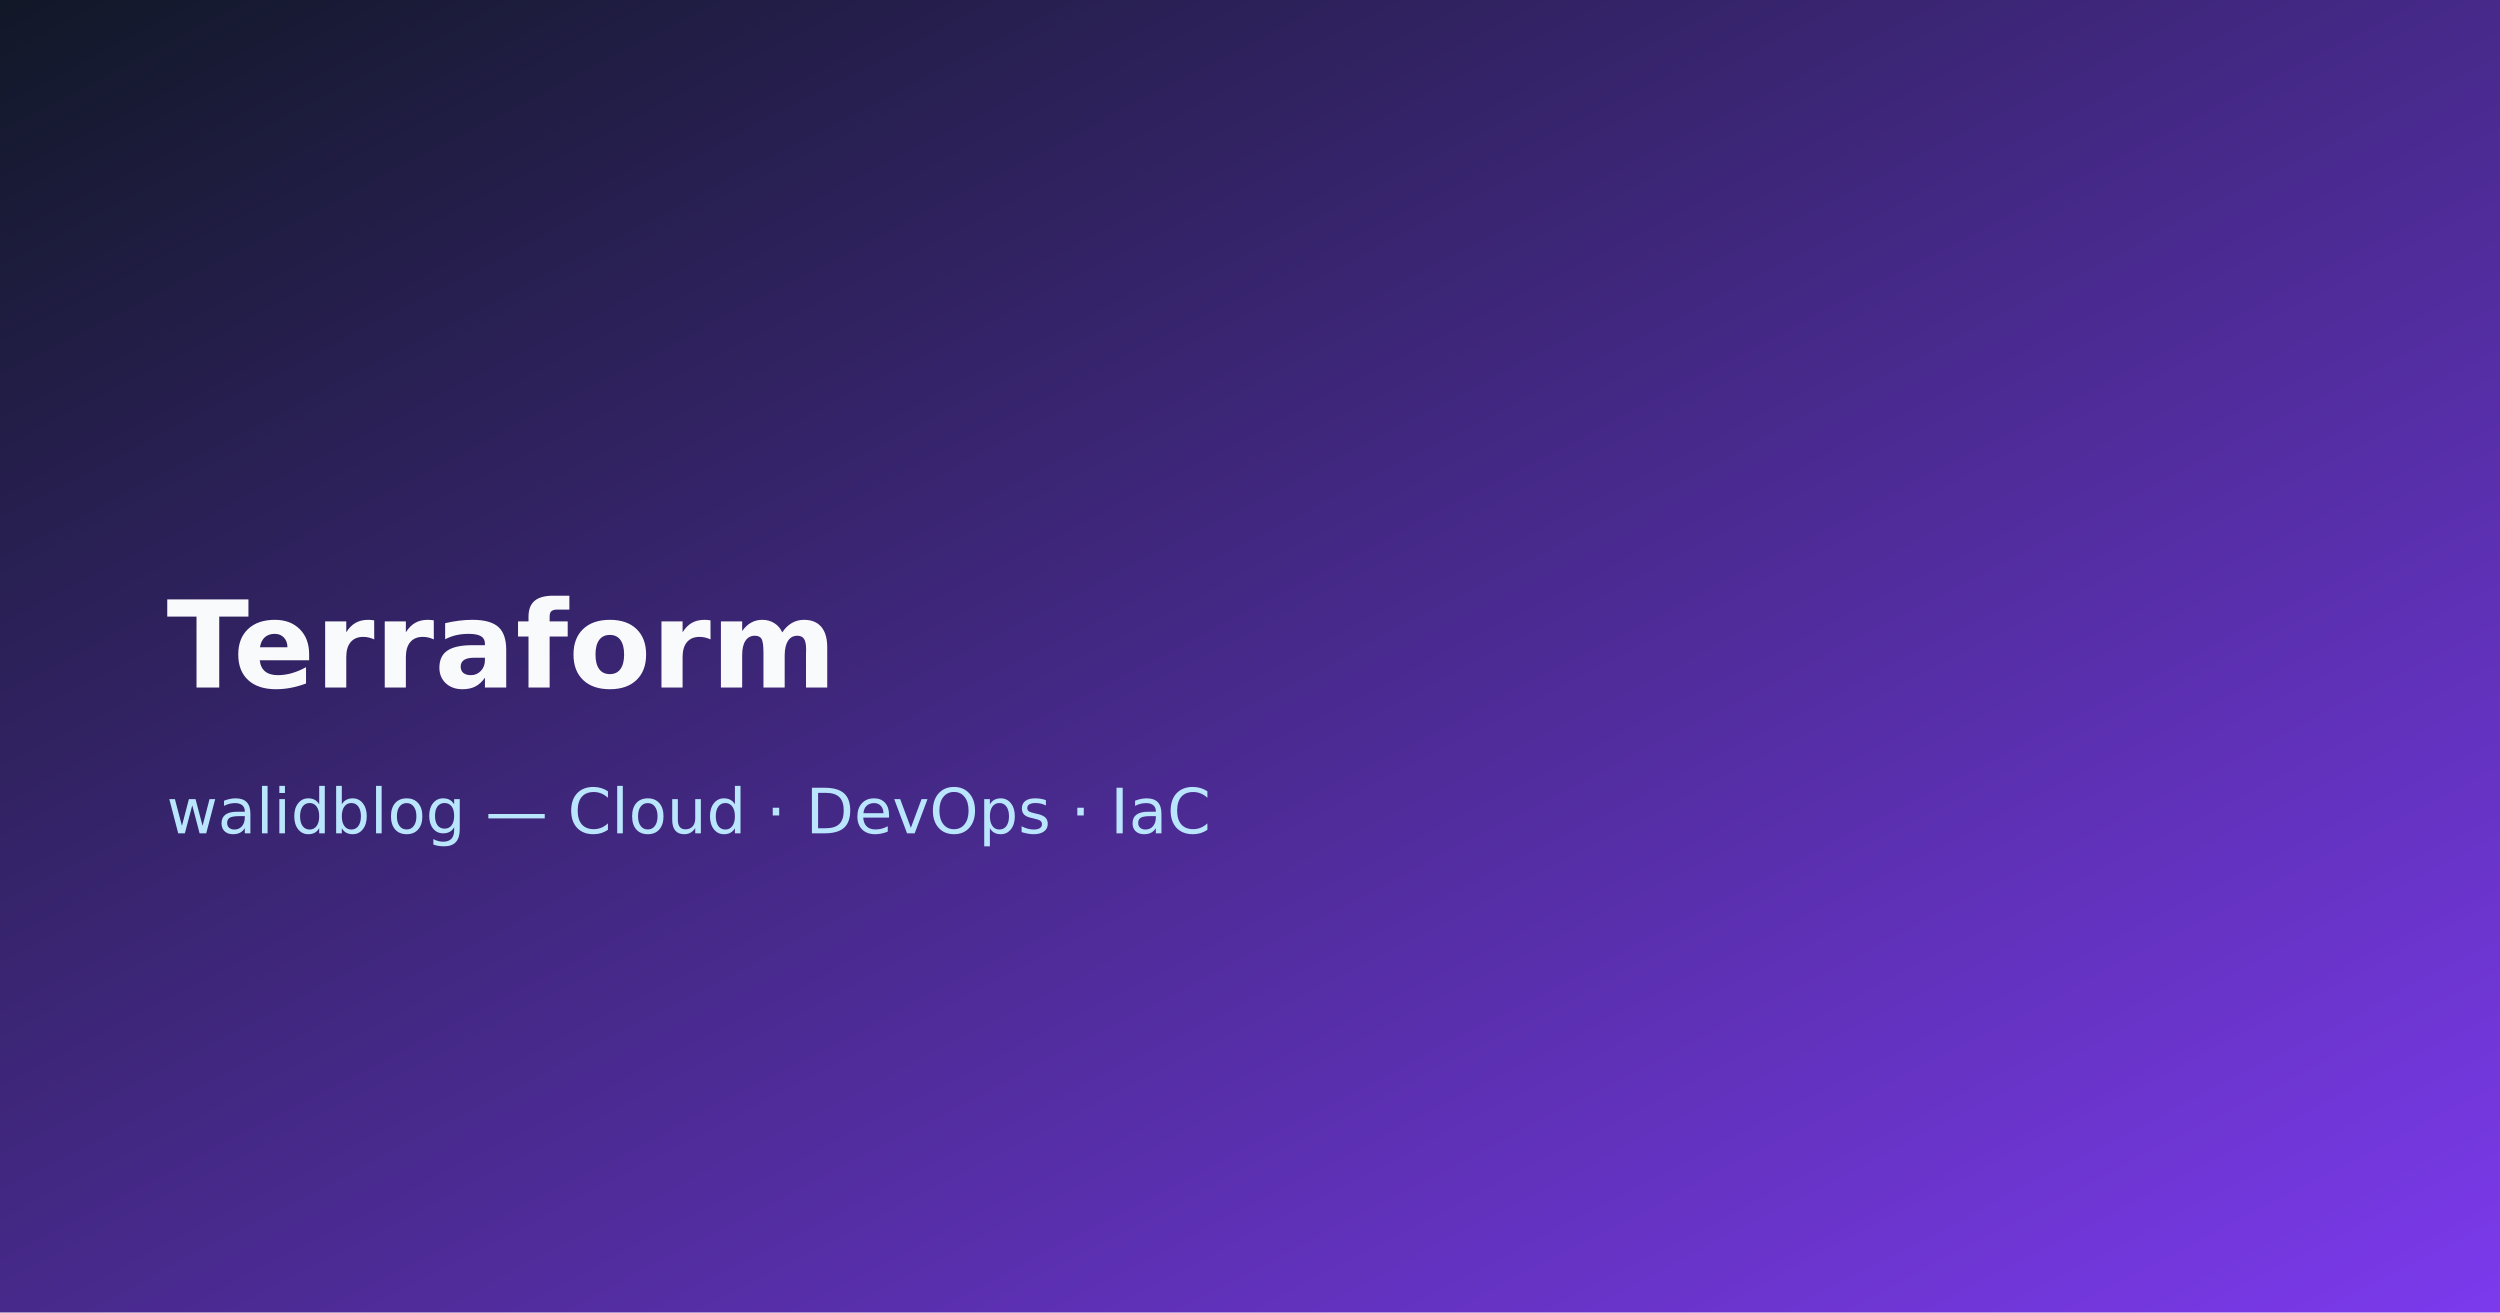
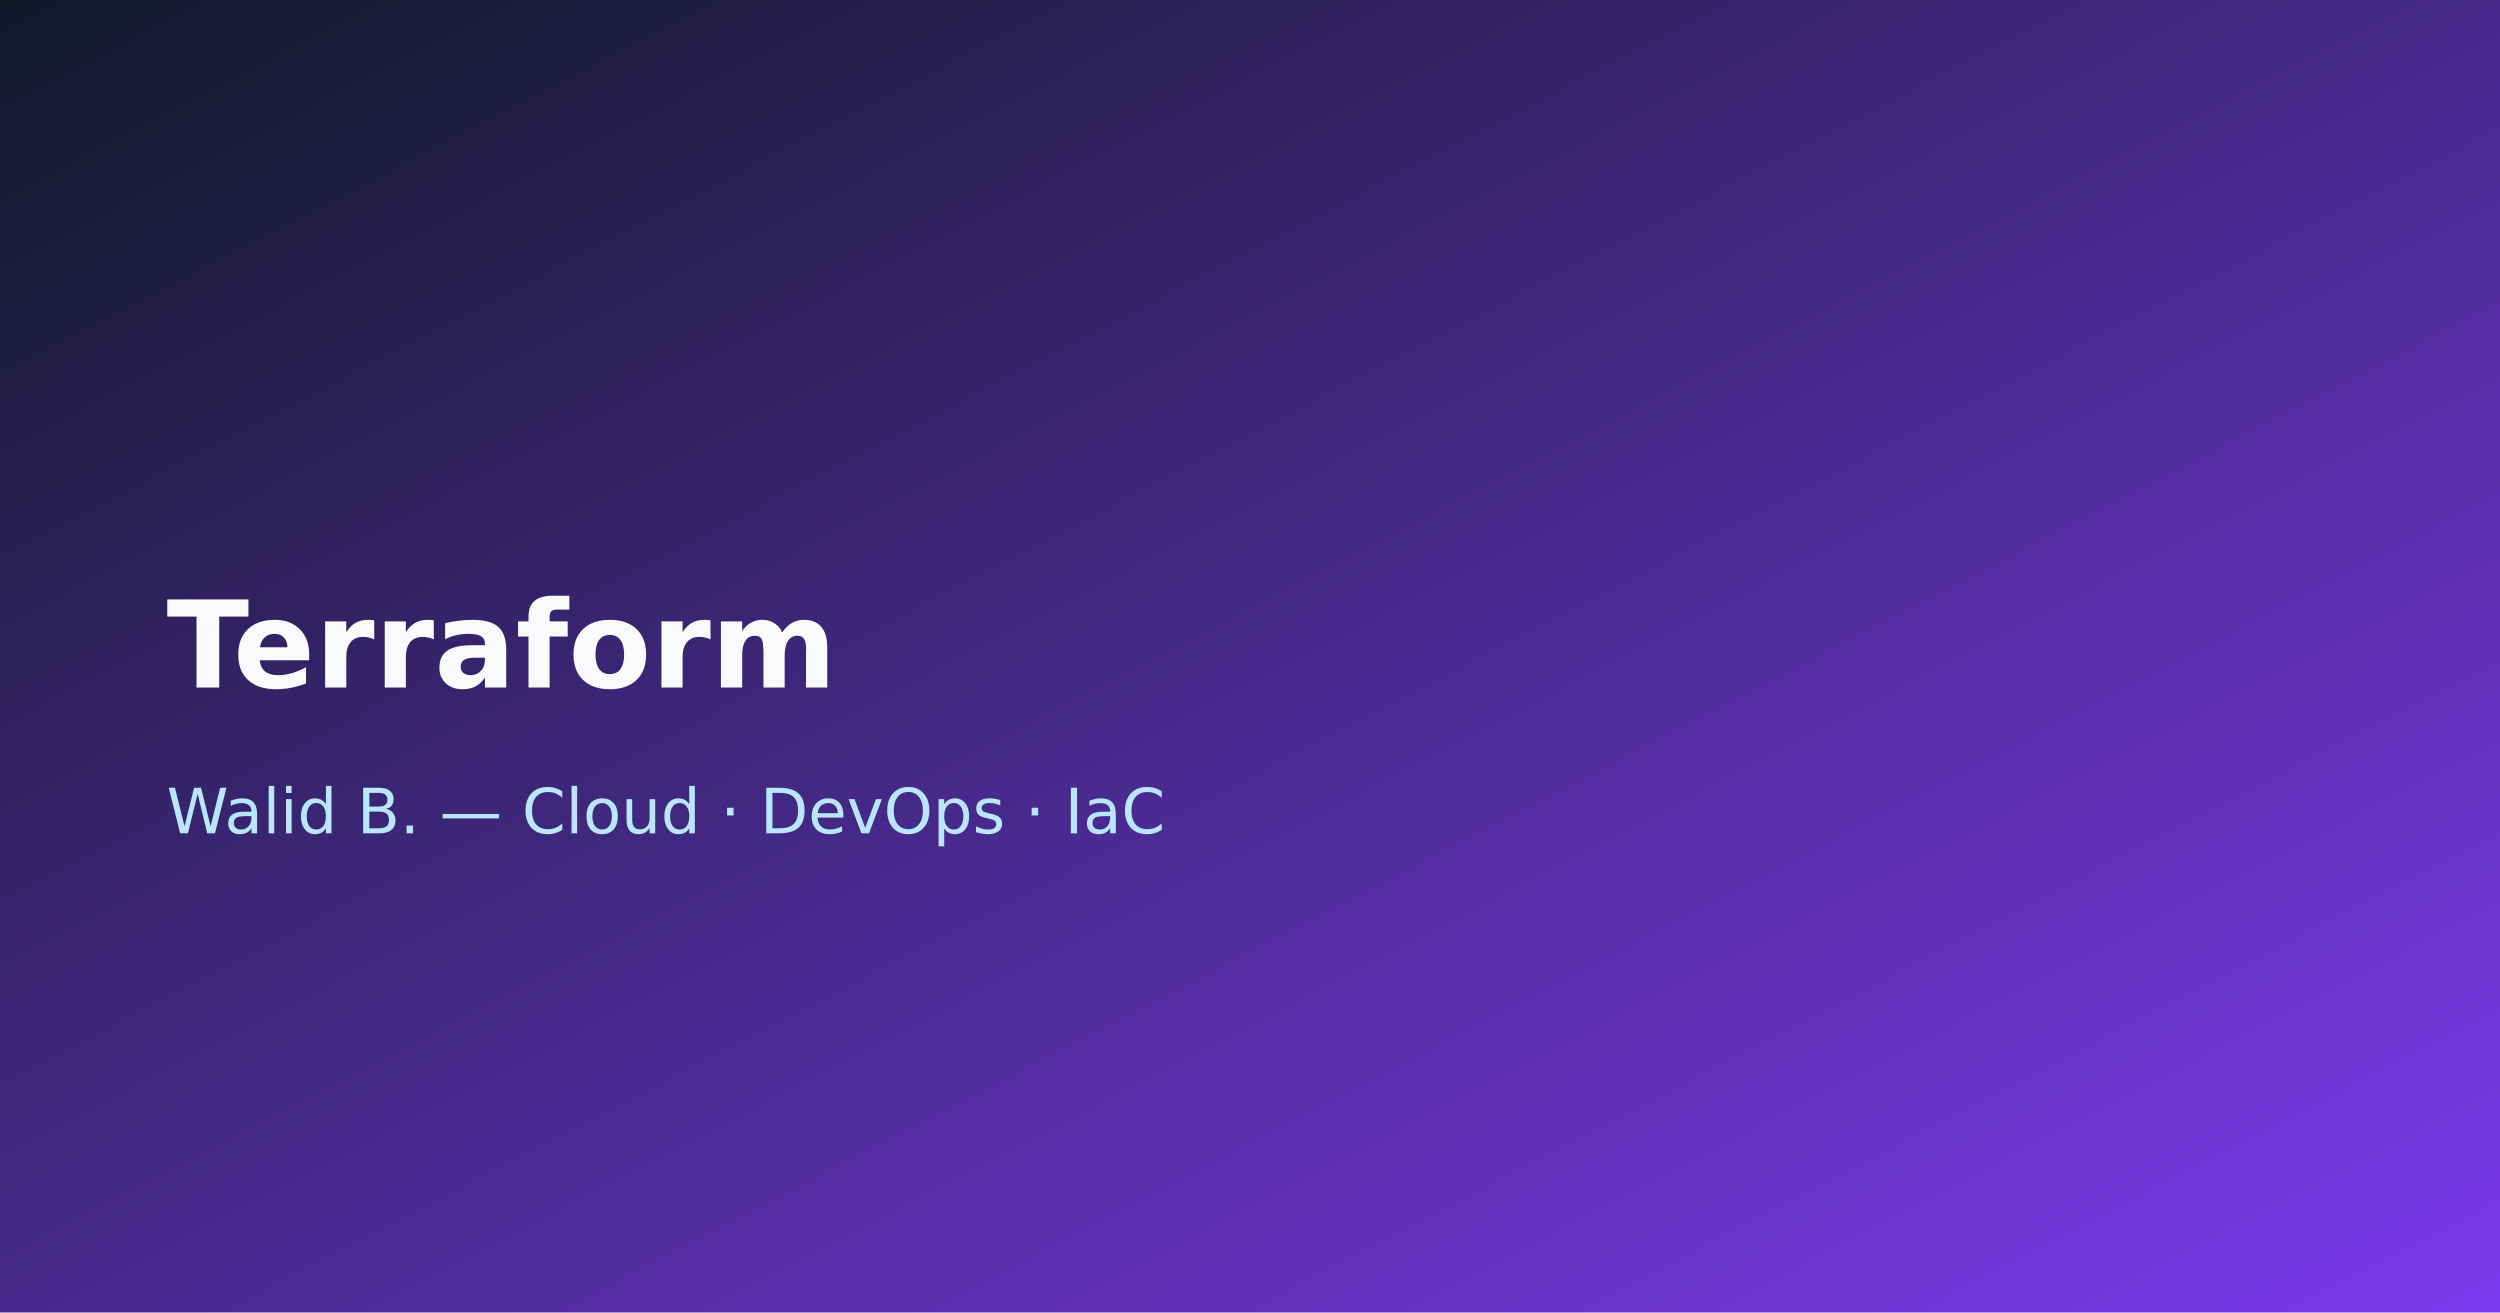
<svg xmlns="http://www.w3.org/2000/svg" viewBox="0 0 1200 630" width="1200" height="630">
  <defs>
    <linearGradient id="g" x1="0" y1="0" x2="1" y2="1">
      <stop offset="0" stop-color="#111827" />
      <stop offset="1" stop-color="#7c3aed" />
    </linearGradient>
  </defs>
  <rect width="1200" height="630" fill="url(#g)" />
  <text x="80" y="330" font-family="DejaVu Sans, Arial, sans-serif" font-size="58" font-weight="bold" fill="#f8fafc">Terraform</text>
-   <text x="80" y="400" font-family="DejaVu Sans, Arial, sans-serif" font-size="30" fill="#bae6fd">walidblog — Cloud · DevOps · IaC</text>
+   <text x="80" y="400" font-family="DejaVu Sans, Arial, sans-serif" font-size="30" fill="#bae6fd">Walid B. — Cloud · DevOps · IaC</text>
</svg>
